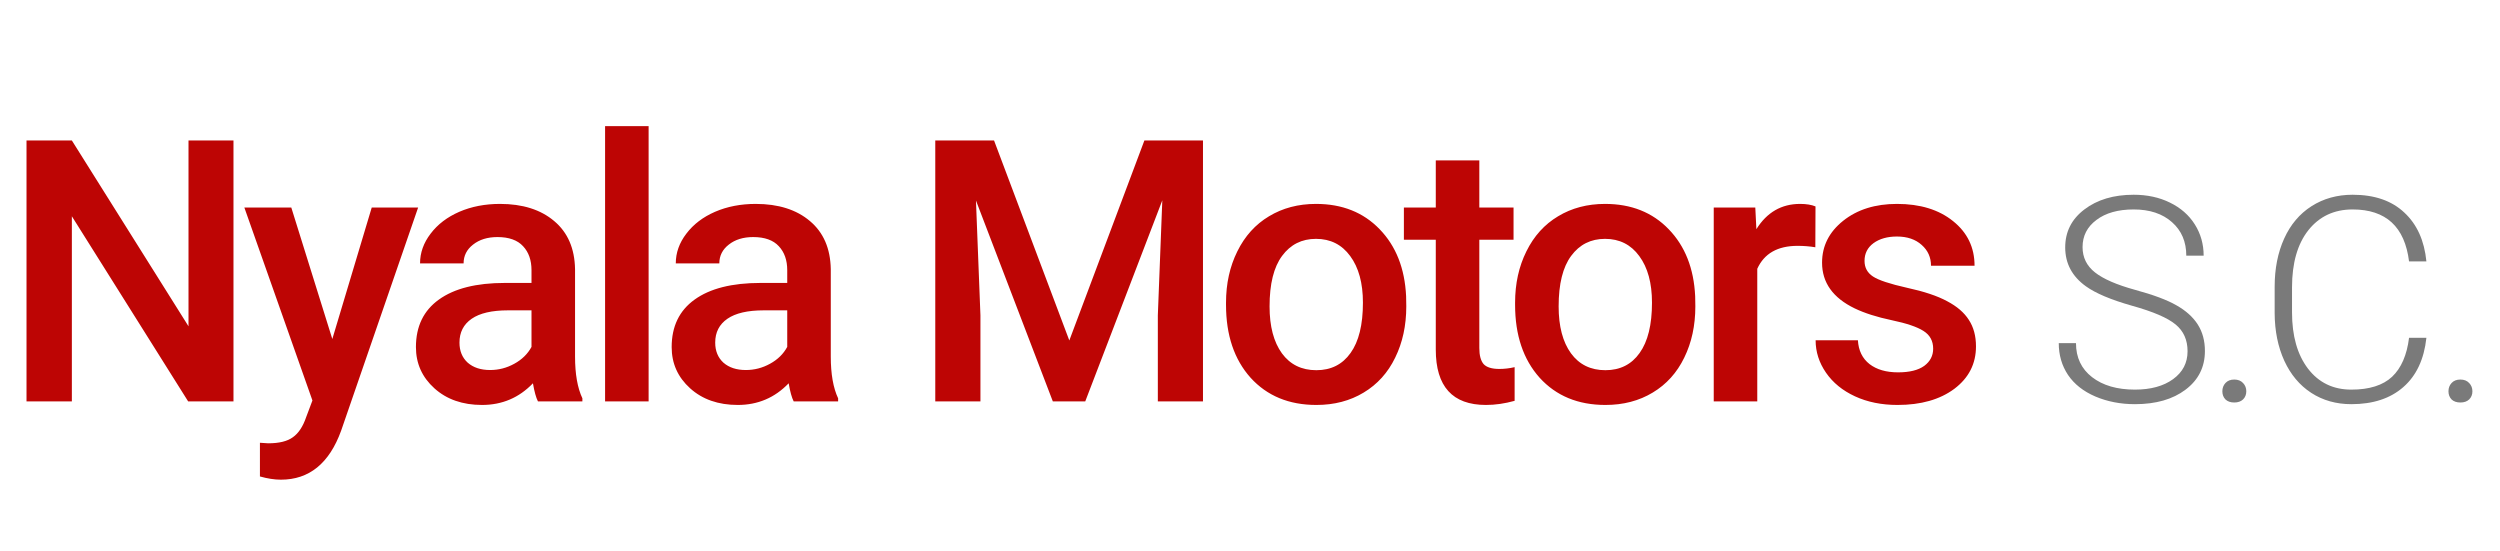
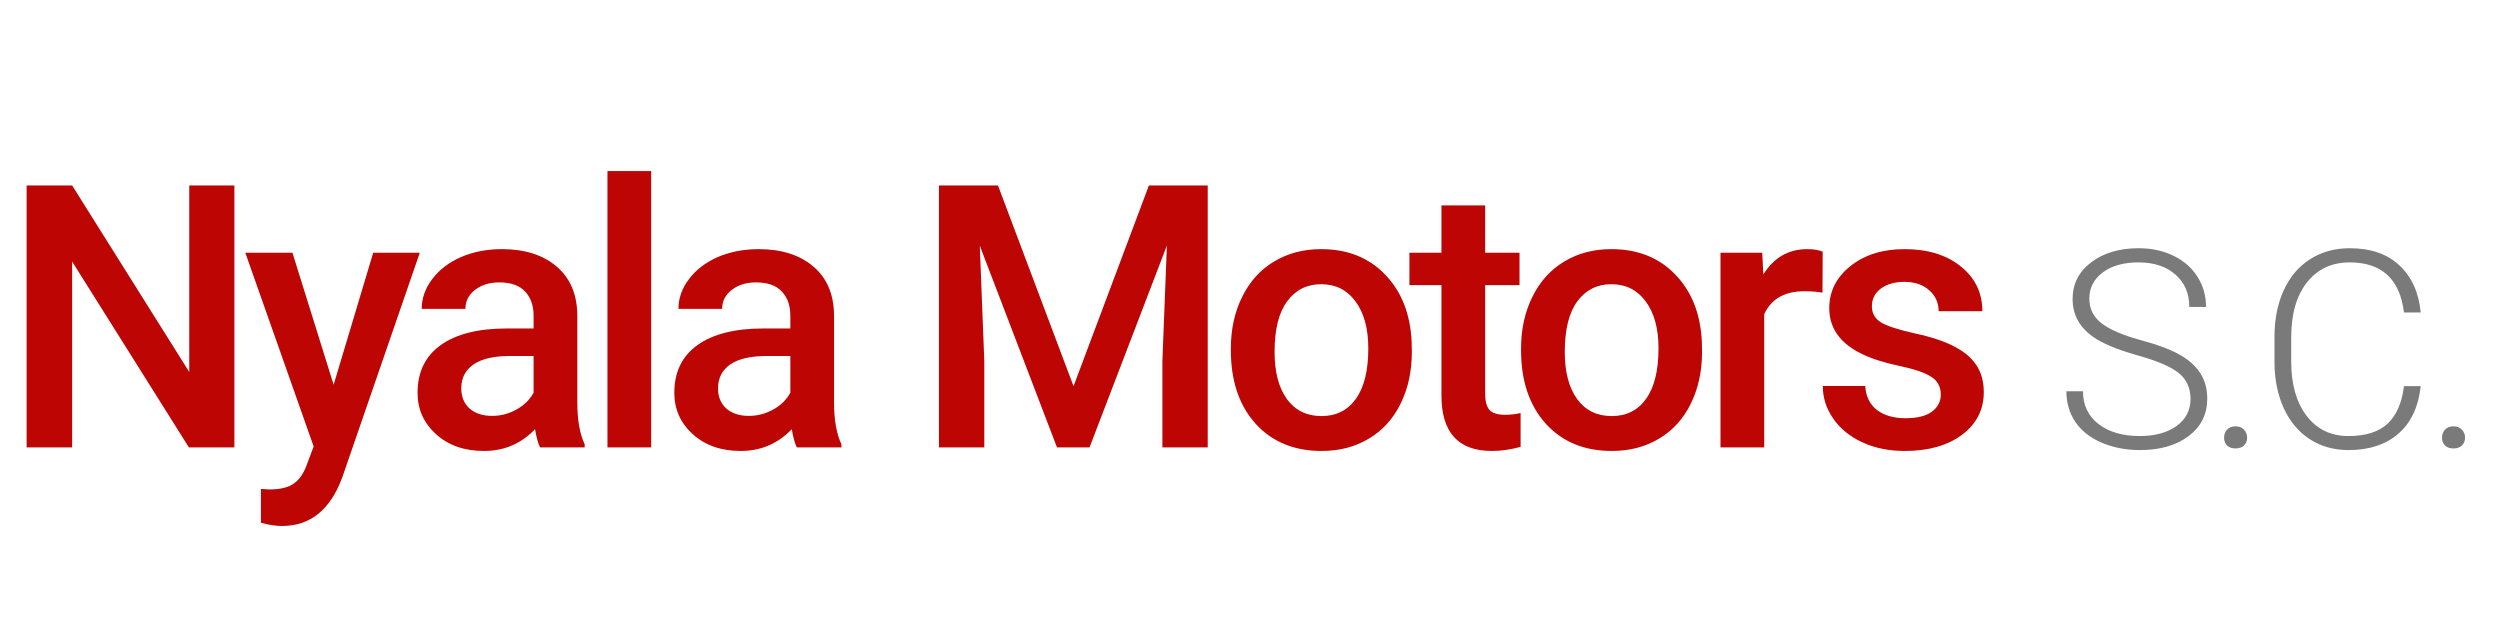
- <svg xmlns="http://www.w3.org/2000/svg" width="218" height="48" viewBox="0 0 218 48" fill="none">
-   <path d="M20.359 35H16.406L6.266 18.859V35H2.312V12.25H6.266L16.438 28.453V12.25H20.359V35ZM28.978 29.562L32.416 18.094H36.462L29.744 37.562C28.712 40.406 26.962 41.828 24.494 41.828C23.942 41.828 23.332 41.734 22.666 41.547V38.609L23.384 38.656C24.343 38.656 25.061 38.479 25.541 38.125C26.03 37.781 26.416 37.198 26.697 36.375L27.244 34.922L21.306 18.094H25.4L28.978 29.562ZM46.909 35C46.743 34.677 46.597 34.151 46.472 33.422C45.264 34.682 43.784 35.312 42.034 35.312C40.337 35.312 38.951 34.828 37.878 33.859C36.805 32.891 36.269 31.693 36.269 30.266C36.269 28.463 36.935 27.083 38.269 26.125C39.612 25.156 41.529 24.672 44.019 24.672H46.347V23.562C46.347 22.688 46.102 21.99 45.612 21.469C45.123 20.938 44.378 20.672 43.378 20.672C42.514 20.672 41.805 20.891 41.253 21.328C40.701 21.755 40.425 22.302 40.425 22.969H36.628C36.628 22.042 36.935 21.177 37.55 20.375C38.165 19.562 38.998 18.927 40.05 18.469C41.112 18.01 42.295 17.781 43.597 17.781C45.576 17.781 47.154 18.281 48.331 19.281C49.508 20.271 50.112 21.667 50.144 23.469V31.094C50.144 32.615 50.357 33.828 50.784 34.734V35H46.909ZM42.737 32.266C43.487 32.266 44.191 32.083 44.847 31.719C45.514 31.354 46.014 30.865 46.347 30.25V27.062H44.3C42.894 27.062 41.837 27.307 41.128 27.797C40.42 28.287 40.066 28.979 40.066 29.875C40.066 30.604 40.305 31.188 40.784 31.625C41.274 32.052 41.925 32.266 42.737 32.266ZM56.559 35H52.763V11H56.559V35ZM69.209 35C69.043 34.677 68.897 34.151 68.772 33.422C67.564 34.682 66.084 35.312 64.334 35.312C62.636 35.312 61.251 34.828 60.178 33.859C59.105 32.891 58.569 31.693 58.569 30.266C58.569 28.463 59.235 27.083 60.569 26.125C61.913 25.156 63.829 24.672 66.319 24.672H68.647V23.562C68.647 22.688 68.402 21.99 67.912 21.469C67.423 20.938 66.678 20.672 65.678 20.672C64.814 20.672 64.105 20.891 63.553 21.328C63.001 21.755 62.725 22.302 62.725 22.969H58.928C58.928 22.042 59.235 21.177 59.85 20.375C60.465 19.562 61.298 18.927 62.35 18.469C63.413 18.01 64.595 17.781 65.897 17.781C67.876 17.781 69.454 18.281 70.631 19.281C71.808 20.271 72.412 21.667 72.444 23.469V31.094C72.444 32.615 72.657 33.828 73.084 34.734V35H69.209ZM65.037 32.266C65.787 32.266 66.491 32.083 67.147 31.719C67.814 31.354 68.314 30.865 68.647 30.25V27.062H66.6C65.194 27.062 64.136 27.307 63.428 27.797C62.72 28.287 62.366 28.979 62.366 29.875C62.366 30.604 62.605 31.188 63.084 31.625C63.574 32.052 64.225 32.266 65.037 32.266ZM86.681 12.25L93.244 29.688L99.791 12.25H104.9V35H100.963V27.5L101.353 17.469L94.634 35H91.806L85.103 17.484L85.494 27.5V35H81.556V12.25H86.681ZM106.909 26.391C106.909 24.734 107.238 23.245 107.894 21.922C108.55 20.588 109.472 19.568 110.659 18.859C111.847 18.141 113.211 17.781 114.753 17.781C117.034 17.781 118.883 18.516 120.3 19.984C121.727 21.453 122.498 23.401 122.613 25.828L122.628 26.719C122.628 28.385 122.305 29.875 121.659 31.188C121.024 32.5 120.107 33.516 118.909 34.234C117.722 34.953 116.347 35.312 114.784 35.312C112.399 35.312 110.488 34.521 109.05 32.938C107.623 31.344 106.909 29.224 106.909 26.578V26.391ZM110.706 26.719C110.706 28.458 111.066 29.823 111.784 30.812C112.503 31.792 113.503 32.281 114.784 32.281C116.066 32.281 117.06 31.781 117.769 30.781C118.488 29.781 118.847 28.318 118.847 26.391C118.847 24.682 118.477 23.328 117.738 22.328C117.008 21.328 116.014 20.828 114.753 20.828C113.514 20.828 112.529 21.323 111.8 22.312C111.071 23.292 110.706 24.76 110.706 26.719ZM128.997 13.984V18.094H131.981V20.906H128.997V30.344C128.997 30.99 129.122 31.458 129.372 31.75C129.632 32.031 130.091 32.172 130.747 32.172C131.184 32.172 131.627 32.12 132.075 32.016V34.953C131.21 35.193 130.377 35.312 129.575 35.312C126.658 35.312 125.2 33.703 125.2 30.484V20.906H122.419V18.094H125.2V13.984H128.997ZM132.116 26.391C132.116 24.734 132.444 23.245 133.1 21.922C133.756 20.588 134.678 19.568 135.866 18.859C137.053 18.141 138.418 17.781 139.959 17.781C142.241 17.781 144.09 18.516 145.506 19.984C146.933 21.453 147.704 23.401 147.819 25.828L147.834 26.719C147.834 28.385 147.511 29.875 146.866 31.188C146.23 32.5 145.314 33.516 144.116 34.234C142.928 34.953 141.553 35.312 139.991 35.312C137.605 35.312 135.694 34.521 134.256 32.938C132.829 31.344 132.116 29.224 132.116 26.578V26.391ZM135.913 26.719C135.913 28.458 136.272 29.823 136.991 30.812C137.709 31.792 138.709 32.281 139.991 32.281C141.272 32.281 142.267 31.781 142.975 30.781C143.694 29.781 144.053 28.318 144.053 26.391C144.053 24.682 143.683 23.328 142.944 22.328C142.215 21.328 141.22 20.828 139.959 20.828C138.72 20.828 137.735 21.323 137.006 22.312C136.277 23.292 135.913 24.76 135.913 26.719ZM158.297 21.562C157.797 21.479 157.281 21.438 156.75 21.438C155.01 21.438 153.839 22.104 153.234 23.438V35H149.438V18.094H153.062L153.156 19.984C154.073 18.516 155.344 17.781 156.969 17.781C157.51 17.781 157.958 17.854 158.312 18L158.297 21.562ZM168.572 30.406C168.572 29.729 168.291 29.213 167.728 28.859C167.176 28.505 166.254 28.193 164.962 27.922C163.671 27.651 162.593 27.307 161.728 26.891C159.832 25.974 158.884 24.646 158.884 22.906C158.884 21.448 159.499 20.229 160.728 19.25C161.957 18.271 163.52 17.781 165.416 17.781C167.436 17.781 169.067 18.281 170.306 19.281C171.556 20.281 172.181 21.578 172.181 23.172H168.384C168.384 22.443 168.114 21.838 167.572 21.359C167.03 20.87 166.311 20.625 165.416 20.625C164.582 20.625 163.9 20.818 163.369 21.203C162.848 21.588 162.587 22.104 162.587 22.75C162.587 23.333 162.832 23.787 163.322 24.109C163.811 24.432 164.801 24.76 166.291 25.094C167.78 25.417 168.947 25.807 169.791 26.266C170.645 26.713 171.275 27.255 171.681 27.891C172.098 28.526 172.306 29.297 172.306 30.203C172.306 31.724 171.676 32.958 170.416 33.906C169.155 34.844 167.504 35.312 165.462 35.312C164.077 35.312 162.843 35.062 161.759 34.562C160.676 34.062 159.832 33.375 159.228 32.5C158.624 31.625 158.322 30.682 158.322 29.672H162.009C162.061 30.568 162.4 31.26 163.025 31.75C163.65 32.229 164.478 32.469 165.509 32.469C166.509 32.469 167.27 32.281 167.791 31.906C168.311 31.521 168.572 31.021 168.572 30.406Z" fill="#BD0504" />
-   <path d="M190.755 30.63C190.755 29.645 190.409 28.868 189.717 28.298C189.025 27.721 187.76 27.175 185.921 26.663C184.082 26.142 182.739 25.576 181.892 24.966C180.688 24.103 180.086 22.972 180.086 21.572C180.086 20.213 180.643 19.11 181.758 18.264C182.881 17.41 184.313 16.982 186.055 16.982C187.235 16.982 188.289 17.21 189.217 17.666C190.152 18.122 190.877 18.756 191.389 19.57C191.902 20.384 192.158 21.291 192.158 22.293H190.645C190.645 21.08 190.23 20.107 189.4 19.375C188.57 18.634 187.455 18.264 186.055 18.264C184.696 18.264 183.614 18.569 182.808 19.18C182.002 19.782 181.599 20.571 181.599 21.548C181.599 22.451 181.962 23.188 182.686 23.757C183.41 24.327 184.57 24.831 186.165 25.271C187.76 25.702 188.968 26.154 189.79 26.626C190.612 27.09 191.231 27.647 191.646 28.298C192.061 28.949 192.268 29.718 192.268 30.605C192.268 32.005 191.707 33.128 190.584 33.975C189.469 34.821 187.996 35.244 186.165 35.244C184.912 35.244 183.76 35.02 182.71 34.573C181.669 34.125 180.875 33.498 180.33 32.693C179.793 31.887 179.524 30.963 179.524 29.922H181.026C181.026 31.175 181.494 32.164 182.429 32.888C183.365 33.612 184.61 33.975 186.165 33.975C187.548 33.975 188.659 33.669 189.497 33.059C190.336 32.449 190.755 31.639 190.755 30.63ZM193.789 34.121C193.789 33.836 193.879 33.596 194.058 33.401C194.245 33.197 194.501 33.096 194.827 33.096C195.152 33.096 195.409 33.197 195.596 33.401C195.783 33.596 195.877 33.836 195.877 34.121C195.877 34.406 195.783 34.642 195.596 34.829C195.409 35.008 195.152 35.098 194.827 35.098C194.501 35.098 194.245 35.008 194.058 34.829C193.879 34.642 193.789 34.406 193.789 34.121ZM211.582 29.458C211.379 31.33 210.707 32.762 209.568 33.755C208.437 34.748 206.927 35.244 205.039 35.244C203.721 35.244 202.553 34.915 201.536 34.255C200.527 33.596 199.746 32.664 199.192 31.46C198.639 30.247 198.358 28.864 198.35 27.31V25.002C198.35 23.424 198.627 22.024 199.18 20.803C199.733 19.582 200.527 18.643 201.56 17.983C202.602 17.316 203.798 16.982 205.149 16.982C207.054 16.982 208.555 17.499 209.654 18.533C210.76 19.558 211.403 20.978 211.582 22.793H210.069C209.694 19.774 208.054 18.264 205.149 18.264C203.538 18.264 202.252 18.866 201.292 20.071C200.34 21.275 199.864 22.939 199.864 25.064V27.236C199.864 29.287 200.327 30.923 201.255 32.144C202.191 33.364 203.452 33.975 205.039 33.975C206.61 33.975 207.794 33.6 208.592 32.852C209.389 32.095 209.881 30.963 210.069 29.458H211.582ZM213.506 34.121C213.506 33.836 213.596 33.596 213.775 33.401C213.962 33.197 214.218 33.096 214.544 33.096C214.869 33.096 215.126 33.197 215.313 33.401C215.5 33.596 215.594 33.836 215.594 34.121C215.594 34.406 215.5 34.642 215.313 34.829C215.126 35.008 214.869 35.098 214.544 35.098C214.218 35.098 213.962 35.008 213.775 34.829C213.596 34.642 213.506 34.406 213.506 34.121Z" fill="#424242" fill-opacity="0.7" />
+ <svg xmlns="http://www.w3.org/2000/svg" width="190" height="48" viewBox="0 0 190 48" fill="none">
+   <path d="M17.814 34H14.355L5.482 19.877V34H2.023V14.094H5.482L14.383 28.271V14.094H17.814V34ZM25.356 29.242L28.364 19.207H31.905L26.026 36.242C25.123 38.73 23.592 39.975 21.432 39.975C20.949 39.975 20.416 39.893 19.832 39.728V37.158L20.461 37.199C21.3 37.199 21.929 37.044 22.348 36.734C22.776 36.434 23.114 35.923 23.36 35.203L23.838 33.932L18.643 19.207H22.225L25.356 29.242ZM41.046 34C40.9 33.717 40.772 33.257 40.663 32.619C39.606 33.722 38.311 34.273 36.78 34.273C35.294 34.273 34.082 33.85 33.143 33.002C32.205 32.154 31.735 31.106 31.735 29.857C31.735 28.281 32.319 27.073 33.485 26.234C34.661 25.387 36.338 24.963 38.516 24.963H40.553V23.992C40.553 23.227 40.339 22.616 39.911 22.16C39.483 21.695 38.831 21.463 37.956 21.463C37.199 21.463 36.58 21.654 36.096 22.037C35.613 22.411 35.372 22.889 35.372 23.473H32.05C32.05 22.662 32.319 21.905 32.856 21.203C33.394 20.492 34.123 19.936 35.044 19.535C35.973 19.134 37.008 18.934 38.147 18.934C39.879 18.934 41.26 19.371 42.29 20.246C43.32 21.112 43.848 22.333 43.876 23.91V30.582C43.876 31.913 44.063 32.975 44.436 33.768V34H41.046ZM37.395 31.607C38.052 31.607 38.667 31.448 39.241 31.129C39.824 30.81 40.262 30.381 40.553 29.844V27.055H38.763C37.532 27.055 36.607 27.269 35.987 27.697C35.367 28.126 35.057 28.732 35.057 29.516C35.057 30.154 35.267 30.664 35.686 31.047C36.115 31.421 36.684 31.607 37.395 31.607ZM49.489 34H46.167V13H49.489V34ZM60.558 34C60.412 33.717 60.285 33.257 60.175 32.619C59.118 33.722 57.824 34.273 56.293 34.273C54.807 34.273 53.595 33.85 52.656 33.002C51.717 32.154 51.248 31.106 51.248 29.857C51.248 28.281 51.831 27.073 52.998 26.234C54.173 25.387 55.85 24.963 58.029 24.963H60.066V23.992C60.066 23.227 59.852 22.616 59.423 22.16C58.995 21.695 58.343 21.463 57.468 21.463C56.712 21.463 56.092 21.654 55.609 22.037C55.126 22.411 54.884 22.889 54.884 23.473H51.562C51.562 22.662 51.831 21.905 52.369 21.203C52.907 20.492 53.636 19.936 54.556 19.535C55.486 19.134 56.52 18.934 57.66 18.934C59.392 18.934 60.772 19.371 61.802 20.246C62.832 21.112 63.361 22.333 63.388 23.91V30.582C63.388 31.913 63.575 32.975 63.949 33.768V34H60.558ZM56.908 31.607C57.564 31.607 58.179 31.448 58.754 31.129C59.337 30.81 59.774 30.381 60.066 29.844V27.055H58.275C57.044 27.055 56.119 27.269 55.5 27.697C54.88 28.126 54.57 28.732 54.57 29.516C54.57 30.154 54.78 30.664 55.199 31.047C55.627 31.421 56.197 31.607 56.908 31.607ZM75.846 14.094L81.588 29.352L87.317 14.094H91.787V34H88.342V27.438L88.684 18.66L82.805 34H80.331L74.465 18.674L74.807 27.438V34H71.362V14.094H75.846ZM93.546 26.467C93.546 25.018 93.833 23.714 94.407 22.557C94.981 21.39 95.788 20.497 96.827 19.877C97.866 19.248 99.06 18.934 100.409 18.934C102.405 18.934 104.023 19.576 105.262 20.861C106.511 22.146 107.186 23.851 107.286 25.975L107.3 26.754C107.3 28.212 107.017 29.516 106.452 30.664C105.896 31.812 105.094 32.701 104.046 33.33C103.007 33.959 101.804 34.273 100.436 34.273C98.349 34.273 96.677 33.581 95.419 32.195C94.17 30.801 93.546 28.946 93.546 26.631V26.467ZM96.868 26.754C96.868 28.276 97.182 29.47 97.811 30.336C98.44 31.193 99.315 31.621 100.436 31.621C101.557 31.621 102.428 31.184 103.048 30.309C103.677 29.434 103.991 28.153 103.991 26.467C103.991 24.972 103.667 23.787 103.02 22.912C102.382 22.037 101.512 21.6 100.409 21.6C99.324 21.6 98.463 22.033 97.825 22.898C97.187 23.755 96.868 25.04 96.868 26.754ZM112.872 15.611V19.207H115.484V21.668H112.872V29.926C112.872 30.491 112.982 30.901 113.2 31.156C113.428 31.402 113.829 31.525 114.404 31.525C114.786 31.525 115.174 31.48 115.566 31.389V33.959C114.809 34.169 114.08 34.273 113.378 34.273C110.826 34.273 109.55 32.865 109.55 30.049V21.668H107.116V19.207H109.55V15.611H112.872ZM115.601 26.467C115.601 25.018 115.888 23.714 116.463 22.557C117.037 21.39 117.843 20.497 118.882 19.877C119.921 19.248 121.115 18.934 122.464 18.934C124.461 18.934 126.078 19.576 127.318 20.861C128.567 22.146 129.241 23.851 129.341 25.975L129.355 26.754C129.355 28.212 129.073 29.516 128.507 30.664C127.951 31.812 127.149 32.701 126.101 33.33C125.062 33.959 123.859 34.273 122.492 34.273C120.405 34.273 118.732 33.581 117.474 32.195C116.226 30.801 115.601 28.946 115.601 26.631V26.467ZM118.923 26.754C118.923 28.276 119.238 29.47 119.867 30.336C120.496 31.193 121.371 31.621 122.492 31.621C123.613 31.621 124.483 31.184 125.103 30.309C125.732 29.434 126.046 28.153 126.046 26.467C126.046 24.972 125.723 23.787 125.076 22.912C124.438 22.037 123.567 21.6 122.464 21.6C121.38 21.6 120.518 22.033 119.88 22.898C119.242 23.755 118.923 25.04 118.923 26.754ZM138.51 22.242C138.072 22.169 137.621 22.133 137.156 22.133C135.634 22.133 134.609 22.716 134.08 23.883V34H130.758V19.207H133.93L134.012 20.861C134.814 19.576 135.926 18.934 137.348 18.934C137.822 18.934 138.214 18.997 138.523 19.125L138.51 22.242ZM147.5 29.98C147.5 29.388 147.254 28.937 146.762 28.627C146.279 28.317 145.472 28.044 144.342 27.807C143.212 27.57 142.269 27.269 141.512 26.904C139.853 26.102 139.024 24.94 139.024 23.418C139.024 22.142 139.562 21.076 140.637 20.219C141.713 19.362 143.08 18.934 144.739 18.934C146.507 18.934 147.933 19.371 149.018 20.246C150.112 21.121 150.659 22.256 150.659 23.65H147.336C147.336 23.012 147.099 22.484 146.625 22.064C146.151 21.636 145.523 21.422 144.739 21.422C144.01 21.422 143.413 21.59 142.948 21.928C142.492 22.265 142.264 22.716 142.264 23.281C142.264 23.792 142.478 24.188 142.907 24.471C143.335 24.753 144.201 25.04 145.504 25.332C146.808 25.615 147.829 25.956 148.567 26.357C149.314 26.749 149.866 27.223 150.221 27.779C150.586 28.335 150.768 29.01 150.768 29.803C150.768 31.134 150.217 32.214 149.114 33.043C148.011 33.863 146.566 34.273 144.78 34.273C143.567 34.273 142.487 34.055 141.539 33.617C140.592 33.18 139.853 32.578 139.325 31.812C138.796 31.047 138.532 30.222 138.532 29.338H141.758C141.804 30.122 142.1 30.728 142.647 31.156C143.194 31.576 143.918 31.785 144.821 31.785C145.696 31.785 146.361 31.621 146.817 31.293C147.273 30.956 147.5 30.518 147.5 29.98Z" fill="#BD0504" />
+   <path d="M166.48 30.329C166.48 29.502 166.189 28.849 165.608 28.371C165.027 27.885 163.964 27.427 162.419 26.997C160.874 26.559 159.746 26.084 159.035 25.571C158.024 24.847 157.518 23.896 157.518 22.721C157.518 21.579 157.986 20.653 158.923 19.942C159.866 19.224 161.069 18.865 162.532 18.865C163.523 18.865 164.408 19.057 165.188 19.439C165.974 19.822 166.582 20.355 167.013 21.039C167.444 21.723 167.659 22.485 167.659 23.326H166.387C166.387 22.307 166.039 21.49 165.342 20.875C164.644 20.253 163.708 19.942 162.532 19.942C161.39 19.942 160.481 20.198 159.804 20.711C159.128 21.217 158.789 21.88 158.789 22.7C158.789 23.459 159.093 24.078 159.702 24.556C160.31 25.035 161.284 25.459 162.624 25.828C163.964 26.19 164.979 26.569 165.67 26.966C166.36 27.355 166.88 27.824 167.228 28.371C167.577 28.918 167.751 29.564 167.751 30.309C167.751 31.484 167.279 32.428 166.336 33.139C165.4 33.85 164.162 34.205 162.624 34.205C161.571 34.205 160.604 34.017 159.722 33.641C158.847 33.265 158.181 32.739 157.723 32.062C157.272 31.385 157.046 30.609 157.046 29.734H158.307C158.307 30.787 158.7 31.618 159.487 32.226C160.273 32.834 161.319 33.139 162.624 33.139C163.786 33.139 164.719 32.882 165.424 32.37C166.128 31.857 166.48 31.177 166.48 30.329ZM169.029 33.262C169.029 33.023 169.104 32.821 169.254 32.657C169.412 32.486 169.627 32.4 169.9 32.4C170.174 32.4 170.389 32.486 170.546 32.657C170.704 32.821 170.782 33.023 170.782 33.262C170.782 33.501 170.704 33.699 170.546 33.856C170.389 34.007 170.174 34.082 169.9 34.082C169.627 34.082 169.412 34.007 169.254 33.856C169.104 33.699 169.029 33.501 169.029 33.262ZM183.975 29.345C183.804 30.917 183.24 32.12 182.283 32.954C181.333 33.788 180.065 34.205 178.479 34.205C177.371 34.205 176.39 33.928 175.536 33.374C174.688 32.821 174.032 32.038 173.567 31.026C173.102 30.008 172.867 28.846 172.86 27.54V25.602C172.86 24.276 173.092 23.1 173.557 22.075C174.022 21.049 174.688 20.26 175.556 19.706C176.431 19.145 177.436 18.865 178.571 18.865C180.171 18.865 181.432 19.299 182.355 20.168C183.284 21.029 183.825 22.222 183.975 23.746H182.703C182.389 21.21 181.012 19.942 178.571 19.942C177.218 19.942 176.137 20.448 175.331 21.459C174.531 22.471 174.131 23.869 174.131 25.653V27.479C174.131 29.201 174.521 30.575 175.3 31.601C176.086 32.626 177.146 33.139 178.479 33.139C179.798 33.139 180.793 32.824 181.463 32.195C182.133 31.56 182.546 30.609 182.703 29.345H183.975ZM185.591 33.262C185.591 33.023 185.666 32.821 185.816 32.657C185.974 32.486 186.189 32.4 186.462 32.4C186.736 32.4 186.951 32.486 187.108 32.657C187.266 32.821 187.344 33.023 187.344 33.262C187.344 33.501 187.266 33.699 187.108 33.856C186.951 34.007 186.736 34.082 186.462 34.082C186.189 34.082 185.974 34.007 185.816 33.856C185.666 33.699 185.591 33.501 185.591 33.262Z" fill="#424242" fill-opacity="0.7" />
</svg>
